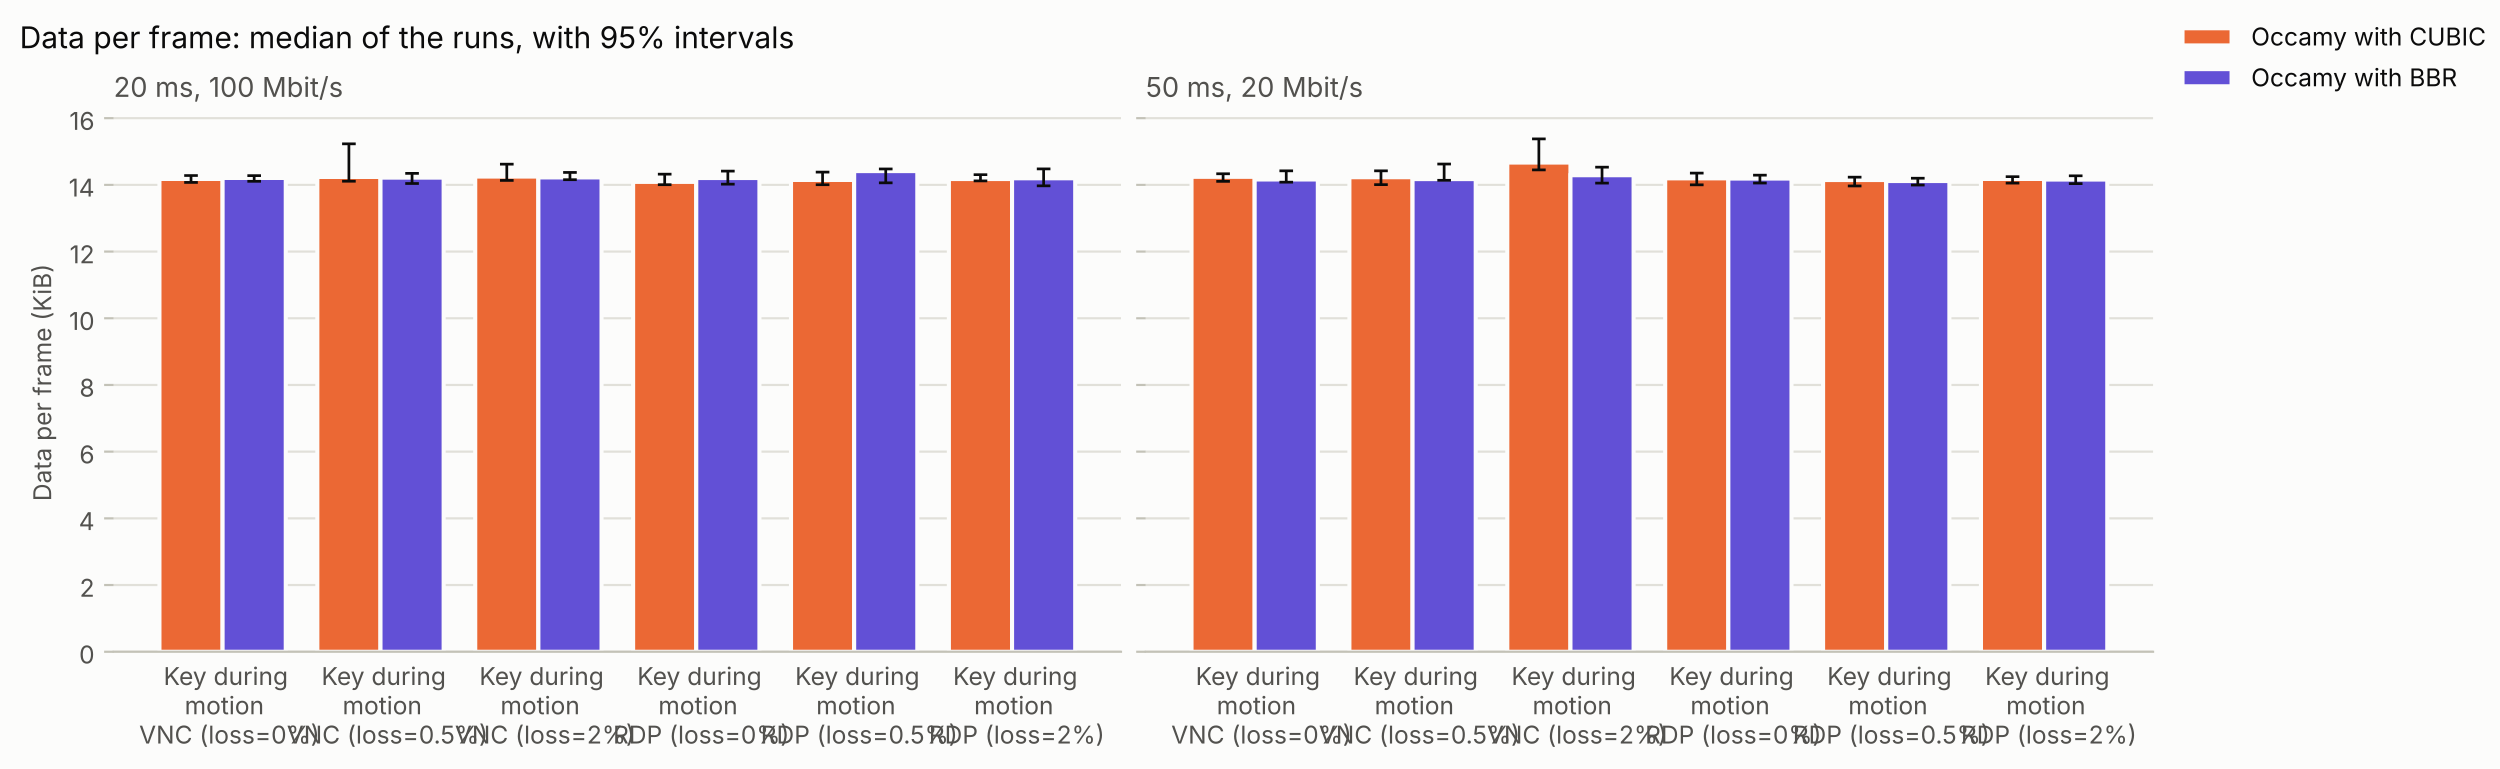
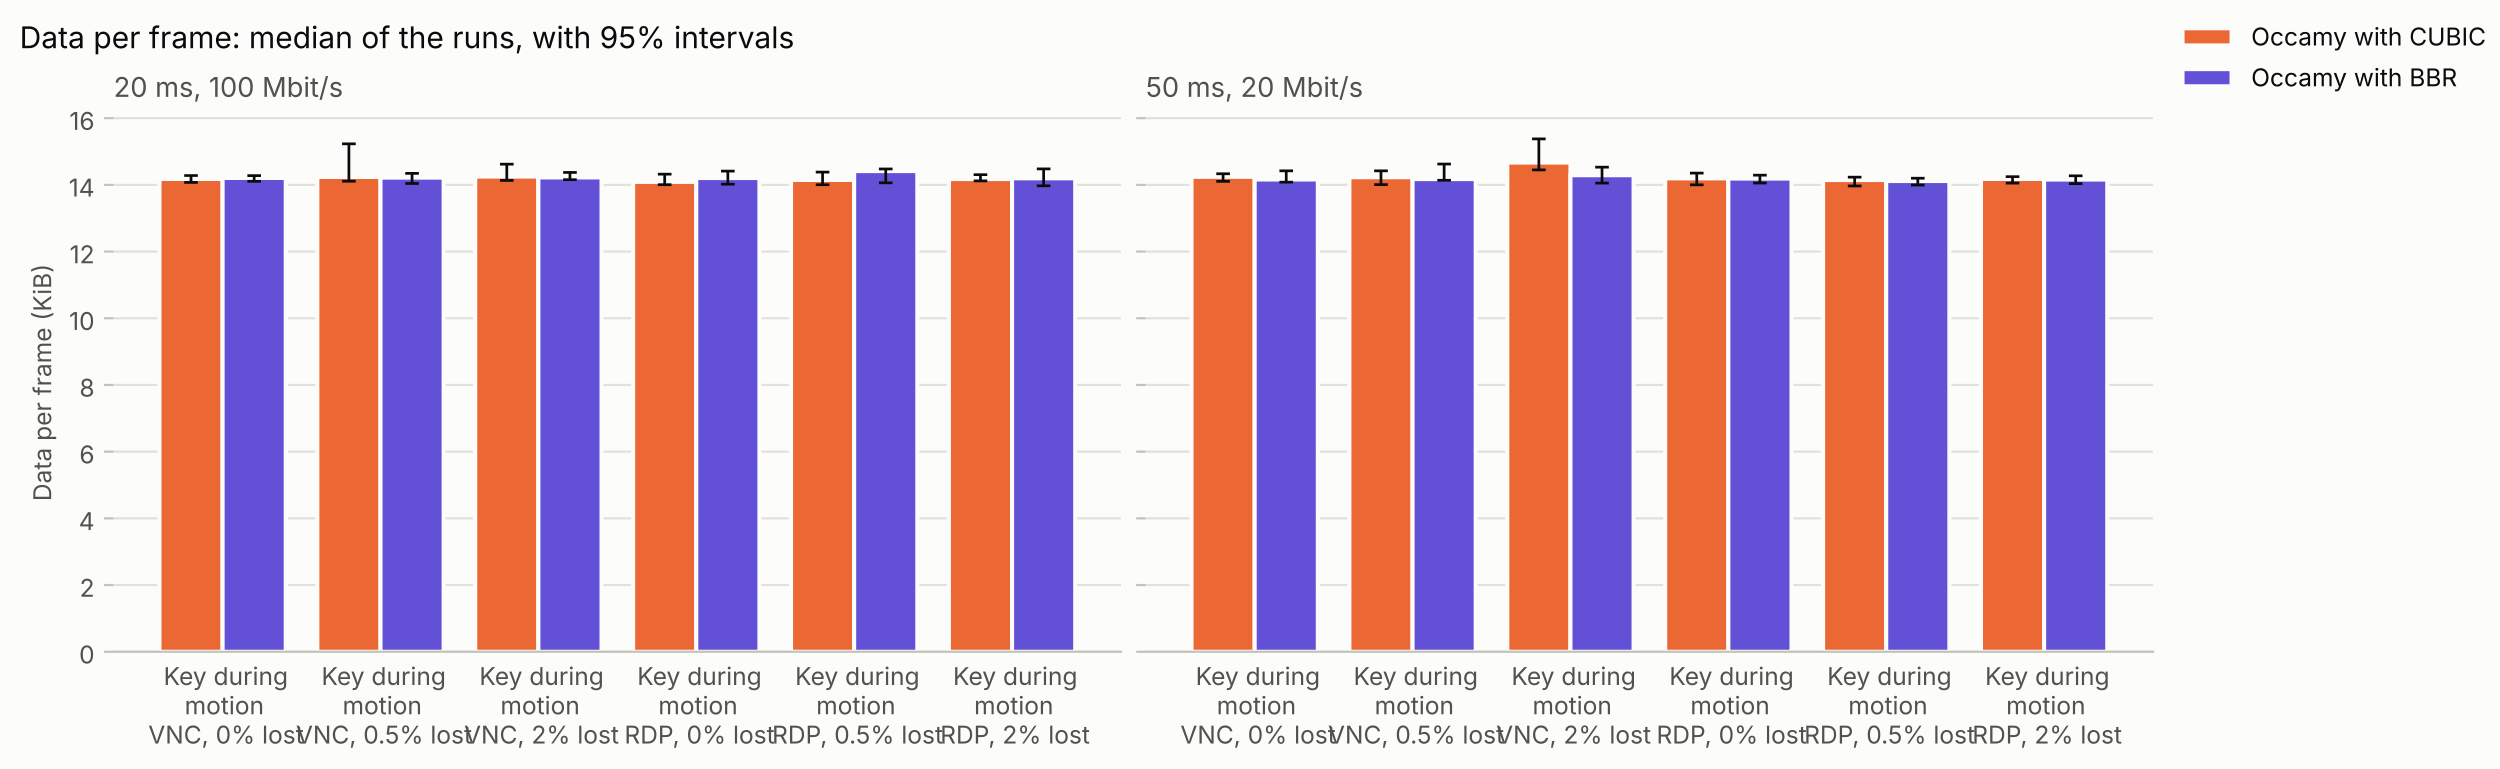
<svg xmlns="http://www.w3.org/2000/svg" xmlns:xlink="http://www.w3.org/1999/xlink" width="917.1pt" height="282pt" viewBox="0 0 917.1 282" version="1.1">
  <defs>
    <style type="text/css">*{stroke-linejoin: round; stroke-linecap: butt}</style>
  </defs>
  <g id="figure_1">
    <g id="patch_1">
      <path d="M 0 282  L 917.1 282  L 917.1 0  L 0 0  z " style="fill: #fcfcfb" />
    </g>
    <g id="axes_1">
      <g id="patch_2">
        <path d="M 41.692 239.089  L 411.225 239.089  L 411.225 41.535  L 41.692 41.535  z " style="fill: #fcfcfb" />
      </g>
      <g id="matplotlib.axis_1">
        <g id="xtick_1">
          <g id="line2d_1" />
          <g id="text_1">
            <text style="font-size: 9px; font-family: 'Inter', 'Helvetica Neue', 'Arial', 'DejaVu Sans', sans-serif; fill: #52514e" transform="translate(59.98553 251.2825)">Key during</text>
            <text style="font-size: 9px; font-family: 'Inter', 'Helvetica Neue', 'Arial', 'DejaVu Sans', sans-serif; fill: #52514e" transform="translate(67.73396 262.0195)">motion</text>
-             <text style="font-size: 9px; font-family: 'Inter', 'Helvetica Neue', 'Arial', 'DejaVu Sans', sans-serif; fill: #52514e" transform="translate(51.04318 272.7565)">VNC (loss=0%)</text>
+             <text style="font-size: 9px; font-family: 'Inter', 'Helvetica Neue', 'Arial', 'DejaVu Sans', sans-serif; fill: #52514e" transform="translate(54.40553 272.7565)">VNC, 0% lost</text>
          </g>
        </g>
        <g id="xtick_2">
          <g id="line2d_2" />
          <g id="text_2">
            <text style="font-size: 9px; font-family: 'Inter', 'Helvetica Neue', 'Arial', 'DejaVu Sans', sans-serif; fill: #52514e" transform="translate(117.906 251.2825)">Key during</text>
            <text style="font-size: 9px; font-family: 'Inter', 'Helvetica Neue', 'Arial', 'DejaVu Sans', sans-serif; fill: #52514e" transform="translate(125.6544 262.0195)">motion</text>
-             <text style="font-size: 9px; font-family: 'Inter', 'Helvetica Neue', 'Arial', 'DejaVu Sans', sans-serif; fill: #52514e" transform="translate(105.2111 272.7565)">VNC (loss=0.5%)</text>
+             <text style="font-size: 9px; font-family: 'Inter', 'Helvetica Neue', 'Arial', 'DejaVu Sans', sans-serif; fill: #52514e" transform="translate(108.5734 272.7565)">VNC, 0.5% lost</text>
          </g>
        </g>
        <g id="xtick_3">
          <g id="line2d_3" />
          <g id="text_3">
            <text style="font-size: 9px; font-family: 'Inter', 'Helvetica Neue', 'Arial', 'DejaVu Sans', sans-serif; fill: #52514e" transform="translate(175.8265 251.2825)">Key during</text>
            <text style="font-size: 9px; font-family: 'Inter', 'Helvetica Neue', 'Arial', 'DejaVu Sans', sans-serif; fill: #52514e" transform="translate(183.5749 262.0195)">motion</text>
-             <text style="font-size: 9px; font-family: 'Inter', 'Helvetica Neue', 'Arial', 'DejaVu Sans', sans-serif; fill: #52514e" transform="translate(166.8841 272.7565)">VNC (loss=2%)</text>
+             <text style="font-size: 9px; font-family: 'Inter', 'Helvetica Neue', 'Arial', 'DejaVu Sans', sans-serif; fill: #52514e" transform="translate(170.2465 272.7565)">VNC, 2% lost</text>
          </g>
        </g>
        <g id="xtick_4">
          <g id="line2d_4" />
          <g id="text_4">
            <text style="font-size: 9px; font-family: 'Inter', 'Helvetica Neue', 'Arial', 'DejaVu Sans', sans-serif; fill: #52514e" transform="translate(233.747 251.2825)">Key during</text>
            <text style="font-size: 9px; font-family: 'Inter', 'Helvetica Neue', 'Arial', 'DejaVu Sans', sans-serif; fill: #52514e" transform="translate(241.4954 262.0195)">motion</text>
-             <text style="font-size: 9px; font-family: 'Inter', 'Helvetica Neue', 'Arial', 'DejaVu Sans', sans-serif; fill: #52514e" transform="translate(224.8855 272.7565)">RDP (loss=0%)</text>
+             <text style="font-size: 9px; font-family: 'Inter', 'Helvetica Neue', 'Arial', 'DejaVu Sans', sans-serif; fill: #52514e" transform="translate(229.0536 272.7565)">RDP, 0% lost</text>
          </g>
        </g>
        <g id="xtick_5">
          <g id="line2d_5" />
          <g id="text_5">
            <text style="font-size: 9px; font-family: 'Inter', 'Helvetica Neue', 'Arial', 'DejaVu Sans', sans-serif; fill: #52514e" transform="translate(291.6674 251.2825)">Key during</text>
            <text style="font-size: 9px; font-family: 'Inter', 'Helvetica Neue', 'Arial', 'DejaVu Sans', sans-serif; fill: #52514e" transform="translate(299.4159 262.0195)">motion</text>
-             <text style="font-size: 9px; font-family: 'Inter', 'Helvetica Neue', 'Arial', 'DejaVu Sans', sans-serif; fill: #52514e" transform="translate(279.0534 272.7565)">RDP (loss=0.5%)</text>
+             <text style="font-size: 9px; font-family: 'Inter', 'Helvetica Neue', 'Arial', 'DejaVu Sans', sans-serif; fill: #52514e" transform="translate(283.2215 272.7565)">RDP, 0.5% lost</text>
          </g>
        </g>
        <g id="xtick_6">
          <g id="line2d_6" />
          <g id="text_6">
            <text style="font-size: 9px; font-family: 'Inter', 'Helvetica Neue', 'Arial', 'DejaVu Sans', sans-serif; fill: #52514e" transform="translate(349.5879 251.2825)">Key during</text>
            <text style="font-size: 9px; font-family: 'Inter', 'Helvetica Neue', 'Arial', 'DejaVu Sans', sans-serif; fill: #52514e" transform="translate(357.3364 262.0195)">motion</text>
-             <text style="font-size: 9px; font-family: 'Inter', 'Helvetica Neue', 'Arial', 'DejaVu Sans', sans-serif; fill: #52514e" transform="translate(340.7264 272.7565)">RDP (loss=2%)</text>
+             <text style="font-size: 9px; font-family: 'Inter', 'Helvetica Neue', 'Arial', 'DejaVu Sans', sans-serif; fill: #52514e" transform="translate(344.8946 272.7565)">RDP, 2% lost</text>
          </g>
        </g>
      </g>
      <g id="matplotlib.axis_2">
        <g id="ytick_1">
          <g id="line2d_7">
            <path d="M 41.692 239.089  L 411.225 239.089  " clip-path="url(#pdf60229b6b)" style="fill: none; stroke: #e1e0d9; stroke-width: 0.8; stroke-linecap: square" />
          </g>
          <g id="line2d_8">
            <defs>
              <path id="m2011673c38" d="M 0 0  L -3.5 0  " style="stroke: #c3c2b7; stroke-width: 0.8" />
            </defs>
            <g>
              <use xlink:href="#m2011673c38" x="41.692" y="239.089" style="fill: #c3c2b7; stroke: #c3c2b7; stroke-width: 0.8" />
            </g>
          </g>
          <g id="text_7">
            <text style="font-size: 9px; font-family: 'Inter', 'Helvetica Neue', 'Arial', 'DejaVu Sans', sans-serif; text-anchor: end; fill: #52514e" x="34.692" y="243.373" transform="rotate(-0 34.69212 243.3725)">0</text>
          </g>
        </g>
        <g id="ytick_2">
          <g id="line2d_9">
            <path d="M 41.692 214.621  L 411.225 214.621  " clip-path="url(#pdf60229b6b)" style="fill: none; stroke: #e1e0d9; stroke-width: 0.8; stroke-linecap: square" />
          </g>
          <g id="line2d_10">
            <g>
              <use xlink:href="#m2011673c38" x="41.692" y="214.621" style="fill: #c3c2b7; stroke: #c3c2b7; stroke-width: 0.8" />
            </g>
          </g>
          <g id="text_8">
            <text style="font-size: 9px; font-family: 'Inter', 'Helvetica Neue', 'Arial', 'DejaVu Sans', sans-serif; text-anchor: end; fill: #52514e" x="34.692" y="218.905" transform="rotate(-0 34.69212 218.9049)">2</text>
          </g>
        </g>
        <g id="ytick_3">
          <g id="line2d_11">
            <path d="M 41.692 190.153  L 411.225 190.153  " clip-path="url(#pdf60229b6b)" style="fill: none; stroke: #e1e0d9; stroke-width: 0.8; stroke-linecap: square" />
          </g>
          <g id="line2d_12">
            <g>
              <use xlink:href="#m2011673c38" x="41.692" y="190.153" style="fill: #c3c2b7; stroke: #c3c2b7; stroke-width: 0.8" />
            </g>
          </g>
          <g id="text_9">
            <text style="font-size: 9px; font-family: 'Inter', 'Helvetica Neue', 'Arial', 'DejaVu Sans', sans-serif; text-anchor: end; fill: #52514e" x="34.692" y="194.437" transform="rotate(-0 34.69212 194.4372)">4</text>
          </g>
        </g>
        <g id="ytick_4">
          <g id="line2d_13">
            <path d="M 41.692 165.686  L 411.225 165.686  " clip-path="url(#pdf60229b6b)" style="fill: none; stroke: #e1e0d9; stroke-width: 0.8; stroke-linecap: square" />
          </g>
          <g id="line2d_14">
            <g>
              <use xlink:href="#m2011673c38" x="41.692" y="165.686" style="fill: #c3c2b7; stroke: #c3c2b7; stroke-width: 0.8" />
            </g>
          </g>
          <g id="text_10">
            <text style="font-size: 9px; font-family: 'Inter', 'Helvetica Neue', 'Arial', 'DejaVu Sans', sans-serif; text-anchor: end; fill: #52514e" x="34.692" y="169.97" transform="rotate(-0 34.69212 169.9695)">6</text>
          </g>
        </g>
        <g id="ytick_5">
          <g id="line2d_15">
            <path d="M 41.692 141.218  L 411.225 141.218  " clip-path="url(#pdf60229b6b)" style="fill: none; stroke: #e1e0d9; stroke-width: 0.8; stroke-linecap: square" />
          </g>
          <g id="line2d_16">
            <g>
              <use xlink:href="#m2011673c38" x="41.692" y="141.218" style="fill: #c3c2b7; stroke: #c3c2b7; stroke-width: 0.8" />
            </g>
          </g>
          <g id="text_11">
            <text style="font-size: 9px; font-family: 'Inter', 'Helvetica Neue', 'Arial', 'DejaVu Sans', sans-serif; text-anchor: end; fill: #52514e" x="34.692" y="145.502" transform="rotate(-0 34.69212 145.5018)">8</text>
          </g>
        </g>
        <g id="ytick_6">
          <g id="line2d_17">
            <path d="M 41.692 116.75  L 411.225 116.75  " clip-path="url(#pdf60229b6b)" style="fill: none; stroke: #e1e0d9; stroke-width: 0.8; stroke-linecap: square" />
          </g>
          <g id="line2d_18">
            <g>
              <use xlink:href="#m2011673c38" x="41.692" y="116.75" style="fill: #c3c2b7; stroke: #c3c2b7; stroke-width: 0.8" />
            </g>
          </g>
          <g id="text_12">
            <text style="font-size: 9px; font-family: 'Inter', 'Helvetica Neue', 'Arial', 'DejaVu Sans', sans-serif; text-anchor: end; fill: #52514e" x="34.692" y="121.034" transform="rotate(-0 34.69212 121.0342)">10</text>
          </g>
        </g>
        <g id="ytick_7">
          <g id="line2d_19">
            <path d="M 41.692 92.282  L 411.225 92.282  " clip-path="url(#pdf60229b6b)" style="fill: none; stroke: #e1e0d9; stroke-width: 0.8; stroke-linecap: square" />
          </g>
          <g id="line2d_20">
            <g>
              <use xlink:href="#m2011673c38" x="41.692" y="92.282" style="fill: #c3c2b7; stroke: #c3c2b7; stroke-width: 0.8" />
            </g>
          </g>
          <g id="text_13">
            <text style="font-size: 9px; font-family: 'Inter', 'Helvetica Neue', 'Arial', 'DejaVu Sans', sans-serif; text-anchor: end; fill: #52514e" x="34.692" y="96.566" transform="rotate(-0 34.69212 96.5665)">12</text>
          </g>
        </g>
        <g id="ytick_8">
          <g id="line2d_21">
            <path d="M 41.692 67.815  L 411.225 67.815  " clip-path="url(#pdf60229b6b)" style="fill: none; stroke: #e1e0d9; stroke-width: 0.8; stroke-linecap: square" />
          </g>
          <g id="line2d_22">
            <g>
              <use xlink:href="#m2011673c38" x="41.692" y="67.815" style="fill: #c3c2b7; stroke: #c3c2b7; stroke-width: 0.8" />
            </g>
          </g>
          <g id="text_14">
            <text style="font-size: 9px; font-family: 'Inter', 'Helvetica Neue', 'Arial', 'DejaVu Sans', sans-serif; text-anchor: end; fill: #52514e" x="34.692" y="72.099" transform="rotate(-0 34.69212 72.09883)">14</text>
          </g>
        </g>
        <g id="ytick_9">
          <g id="line2d_23">
            <path d="M 41.692 43.347  L 411.225 43.347  " clip-path="url(#pdf60229b6b)" style="fill: none; stroke: #e1e0d9; stroke-width: 0.8; stroke-linecap: square" />
          </g>
          <g id="line2d_24">
            <g>
              <use xlink:href="#m2011673c38" x="41.692" y="43.347" style="fill: #c3c2b7; stroke: #c3c2b7; stroke-width: 0.8" />
            </g>
          </g>
          <g id="text_15">
            <text style="font-size: 9px; font-family: 'Inter', 'Helvetica Neue', 'Arial', 'DejaVu Sans', sans-serif; text-anchor: end; fill: #52514e" x="34.692" y="47.631" transform="rotate(-0 34.69212 47.63116)">16</text>
          </g>
        </g>
        <g id="text_16">
          <text style="font-size: 9px; font-family: 'Inter', 'Helvetica Neue', 'Arial', 'DejaVu Sans', sans-serif; text-anchor: middle; fill: #52514e" x="18.768" y="140.312" transform="rotate(-90 18.76824 140.312)">Data per frame (KiB)</text>
        </g>
      </g>
      <g id="patch_3">
        <path d="M 58.489 239.089  L 81.657 239.089  L 81.657 65.649  L 58.489 65.649  z " clip-path="url(#pdf60229b6b)" style="fill: #eb6834; stroke: #fcfcfb; stroke-width: 1.5; stroke-linejoin: miter" />
      </g>
      <g id="patch_4">
        <path d="M 116.41 239.089  L 139.578 239.089  L 139.578 64.907  L 116.41 64.907  z " clip-path="url(#pdf60229b6b)" style="fill: #eb6834; stroke: #fcfcfb; stroke-width: 1.5; stroke-linejoin: miter" />
      </g>
      <g id="patch_5">
        <path d="M 174.33 239.089  L 197.498 239.089  L 197.498 64.761  L 174.33 64.761  z " clip-path="url(#pdf60229b6b)" style="fill: #eb6834; stroke: #fcfcfb; stroke-width: 1.5; stroke-linejoin: miter" />
      </g>
      <g id="patch_6">
        <path d="M 232.25 239.089  L 255.419 239.089  L 255.419 66.72  L 232.25 66.72  z " clip-path="url(#pdf60229b6b)" style="fill: #eb6834; stroke: #fcfcfb; stroke-width: 1.5; stroke-linejoin: miter" />
      </g>
      <g id="patch_7">
        <path d="M 290.171 239.089  L 313.339 239.089  L 313.339 66.021  L 290.171 66.021  z " clip-path="url(#pdf60229b6b)" style="fill: #eb6834; stroke: #fcfcfb; stroke-width: 1.5; stroke-linejoin: miter" />
      </g>
      <g id="patch_8">
        <path d="M 348.091 239.089  L 371.26 239.089  L 371.26 65.666  L 348.091 65.666  z " clip-path="url(#pdf60229b6b)" style="fill: #eb6834; stroke: #fcfcfb; stroke-width: 1.5; stroke-linejoin: miter" />
      </g>
      <g id="patch_9">
        <path d="M 81.657 239.089  L 104.825 239.089  L 104.825 65.27  L 81.657 65.27  z " clip-path="url(#pdf60229b6b)" style="fill: #6250d6; stroke: #fcfcfb; stroke-width: 1.5; stroke-linejoin: miter" />
      </g>
      <g id="patch_10">
        <path d="M 139.578 239.089  L 162.746 239.089  L 162.746 65.153  L 139.578 65.153  z " clip-path="url(#pdf60229b6b)" style="fill: #6250d6; stroke: #fcfcfb; stroke-width: 1.5; stroke-linejoin: miter" />
      </g>
      <g id="patch_11">
        <path d="M 197.498 239.089  L 220.666 239.089  L 220.666 65.088  L 197.498 65.088  z " clip-path="url(#pdf60229b6b)" style="fill: #6250d6; stroke: #fcfcfb; stroke-width: 1.5; stroke-linejoin: miter" />
      </g>
      <g id="patch_12">
        <path d="M 255.419 239.089  L 278.587 239.089  L 278.587 65.309  L 255.419 65.309  z " clip-path="url(#pdf60229b6b)" style="fill: #6250d6; stroke: #fcfcfb; stroke-width: 1.5; stroke-linejoin: miter" />
      </g>
      <g id="patch_13">
        <path d="M 313.339 239.089  L 336.507 239.089  L 336.507 62.764  L 313.339 62.764  z " clip-path="url(#pdf60229b6b)" style="fill: #6250d6; stroke: #fcfcfb; stroke-width: 1.5; stroke-linejoin: miter" />
      </g>
      <g id="patch_14">
        <path d="M 371.26 239.089  L 394.428 239.089  L 394.428 65.41  L 371.26 65.41  z " clip-path="url(#pdf60229b6b)" style="fill: #6250d6; stroke: #fcfcfb; stroke-width: 1.5; stroke-linejoin: miter" />
      </g>
      <g id="LineCollection_1">
        <path d="M 70.073 66.933  L 70.073 64.393  " clip-path="url(#pdf60229b6b)" style="fill: none; stroke: #0b0b0b" />
        <path d="M 127.994 66.486  L 127.994 52.756  " clip-path="url(#pdf60229b6b)" style="fill: none; stroke: #0b0b0b" />
        <path d="M 185.914 66.186  L 185.914 60.218  " clip-path="url(#pdf60229b6b)" style="fill: none; stroke: #0b0b0b" />
        <path d="M 243.835 67.757  L 243.835 63.898  " clip-path="url(#pdf60229b6b)" style="fill: none; stroke: #0b0b0b" />
        <path d="M 301.755 67.766  L 301.755 63.123  " clip-path="url(#pdf60229b6b)" style="fill: none; stroke: #0b0b0b" />
        <path d="M 359.676 66.355  L 359.676 64.074  " clip-path="url(#pdf60229b6b)" style="fill: none; stroke: #0b0b0b" />
      </g>
      <g id="line2d_25">
        <defs>
          <path id="m26b98d7af4" d="M 2.5 0  L -2.5 -0  " style="stroke: #0b0b0b" />
        </defs>
        <g clip-path="url(#pdf60229b6b)">
          <use xlink:href="#m26b98d7af4" x="70.073" y="66.933" style="fill: #1f77b4; stroke: #0b0b0b" />
          <use xlink:href="#m26b98d7af4" x="127.994" y="66.486" style="fill: #1f77b4; stroke: #0b0b0b" />
          <use xlink:href="#m26b98d7af4" x="185.914" y="66.186" style="fill: #1f77b4; stroke: #0b0b0b" />
          <use xlink:href="#m26b98d7af4" x="243.835" y="67.757" style="fill: #1f77b4; stroke: #0b0b0b" />
          <use xlink:href="#m26b98d7af4" x="301.755" y="67.766" style="fill: #1f77b4; stroke: #0b0b0b" />
          <use xlink:href="#m26b98d7af4" x="359.676" y="66.355" style="fill: #1f77b4; stroke: #0b0b0b" />
        </g>
      </g>
      <g id="line2d_26">
        <g clip-path="url(#pdf60229b6b)">
          <use xlink:href="#m26b98d7af4" x="70.073" y="64.393" style="fill: #1f77b4; stroke: #0b0b0b" />
          <use xlink:href="#m26b98d7af4" x="127.994" y="52.756" style="fill: #1f77b4; stroke: #0b0b0b" />
          <use xlink:href="#m26b98d7af4" x="185.914" y="60.218" style="fill: #1f77b4; stroke: #0b0b0b" />
          <use xlink:href="#m26b98d7af4" x="243.835" y="63.898" style="fill: #1f77b4; stroke: #0b0b0b" />
          <use xlink:href="#m26b98d7af4" x="301.755" y="63.123" style="fill: #1f77b4; stroke: #0b0b0b" />
          <use xlink:href="#m26b98d7af4" x="359.676" y="64.074" style="fill: #1f77b4; stroke: #0b0b0b" />
        </g>
      </g>
      <g id="LineCollection_2">
        <path d="M 93.241 66.507  L 93.241 64.424  " clip-path="url(#pdf60229b6b)" style="fill: none; stroke: #0b0b0b" />
        <path d="M 151.162 67.305  L 151.162 63.593  " clip-path="url(#pdf60229b6b)" style="fill: none; stroke: #0b0b0b" />
        <path d="M 209.082 65.923  L 209.082 63.245  " clip-path="url(#pdf60229b6b)" style="fill: none; stroke: #0b0b0b" />
        <path d="M 267.003 67.57  L 267.003 62.761  " clip-path="url(#pdf60229b6b)" style="fill: none; stroke: #0b0b0b" />
        <path d="M 324.923 67.062  L 324.923 61.989  " clip-path="url(#pdf60229b6b)" style="fill: none; stroke: #0b0b0b" />
        <path d="M 382.844 68.166  L 382.844 61.969  " clip-path="url(#pdf60229b6b)" style="fill: none; stroke: #0b0b0b" />
      </g>
      <g id="line2d_27">
        <g clip-path="url(#pdf60229b6b)">
          <use xlink:href="#m26b98d7af4" x="93.241" y="66.507" style="fill: #1f77b4; stroke: #0b0b0b" />
          <use xlink:href="#m26b98d7af4" x="151.162" y="67.305" style="fill: #1f77b4; stroke: #0b0b0b" />
          <use xlink:href="#m26b98d7af4" x="209.082" y="65.923" style="fill: #1f77b4; stroke: #0b0b0b" />
          <use xlink:href="#m26b98d7af4" x="267.003" y="67.57" style="fill: #1f77b4; stroke: #0b0b0b" />
          <use xlink:href="#m26b98d7af4" x="324.923" y="67.062" style="fill: #1f77b4; stroke: #0b0b0b" />
          <use xlink:href="#m26b98d7af4" x="382.844" y="68.166" style="fill: #1f77b4; stroke: #0b0b0b" />
        </g>
      </g>
      <g id="line2d_28">
        <g clip-path="url(#pdf60229b6b)">
          <use xlink:href="#m26b98d7af4" x="93.241" y="64.424" style="fill: #1f77b4; stroke: #0b0b0b" />
          <use xlink:href="#m26b98d7af4" x="151.162" y="63.593" style="fill: #1f77b4; stroke: #0b0b0b" />
          <use xlink:href="#m26b98d7af4" x="209.082" y="63.245" style="fill: #1f77b4; stroke: #0b0b0b" />
          <use xlink:href="#m26b98d7af4" x="267.003" y="62.761" style="fill: #1f77b4; stroke: #0b0b0b" />
          <use xlink:href="#m26b98d7af4" x="324.923" y="61.989" style="fill: #1f77b4; stroke: #0b0b0b" />
          <use xlink:href="#m26b98d7af4" x="382.844" y="61.969" style="fill: #1f77b4; stroke: #0b0b0b" />
        </g>
      </g>
      <g id="patch_15">
        <path d="M 41.692 239.089  L 411.225 239.089  " style="fill: none; stroke: #c3c2b7; stroke-width: 0.8; stroke-linejoin: miter; stroke-linecap: square" />
      </g>
      <g id="text_17">
        <text style="font-size: 10px; font-family: 'Inter', 'Helvetica Neue', 'Arial', 'DejaVu Sans', sans-serif; text-anchor: start; fill: #52514e" x="41.692" y="35.535" transform="rotate(-0 41.69212 35.53548)">20 ms, 100 Mbit/s</text>
      </g>
    </g>
    <g id="axes_2">
      <g id="patch_16">
        <path d="M 420.297 239.089  L 789.829 239.089  L 789.829 41.535  L 420.297 41.535  z " style="fill: #fcfcfb" />
      </g>
      <g id="matplotlib.axis_3">
        <g id="xtick_7">
          <g id="line2d_29" />
          <g id="text_18">
            <text style="font-size: 9px; font-family: 'Inter', 'Helvetica Neue', 'Arial', 'DejaVu Sans', sans-serif; fill: #52514e" transform="translate(438.5902 251.2825)">Key during</text>
            <text style="font-size: 9px; font-family: 'Inter', 'Helvetica Neue', 'Arial', 'DejaVu Sans', sans-serif; fill: #52514e" transform="translate(446.3386 262.0195)">motion</text>
-             <text style="font-size: 9px; font-family: 'Inter', 'Helvetica Neue', 'Arial', 'DejaVu Sans', sans-serif; fill: #52514e" transform="translate(429.6478 272.7565)">VNC (loss=0%)</text>
+             <text style="font-size: 9px; font-family: 'Inter', 'Helvetica Neue', 'Arial', 'DejaVu Sans', sans-serif; fill: #52514e" transform="translate(433.0102 272.7565)">VNC, 0% lost</text>
          </g>
        </g>
        <g id="xtick_8">
          <g id="line2d_30" />
          <g id="text_19">
            <text style="font-size: 9px; font-family: 'Inter', 'Helvetica Neue', 'Arial', 'DejaVu Sans', sans-serif; fill: #52514e" transform="translate(496.5107 251.2825)">Key during</text>
            <text style="font-size: 9px; font-family: 'Inter', 'Helvetica Neue', 'Arial', 'DejaVu Sans', sans-serif; fill: #52514e" transform="translate(504.2591 262.0195)">motion</text>
-             <text style="font-size: 9px; font-family: 'Inter', 'Helvetica Neue', 'Arial', 'DejaVu Sans', sans-serif; fill: #52514e" transform="translate(483.8157 272.7565)">VNC (loss=0.5%)</text>
+             <text style="font-size: 9px; font-family: 'Inter', 'Helvetica Neue', 'Arial', 'DejaVu Sans', sans-serif; fill: #52514e" transform="translate(487.1781 272.7565)">VNC, 0.5% lost</text>
          </g>
        </g>
        <g id="xtick_9">
          <g id="line2d_31" />
          <g id="text_20">
            <text style="font-size: 9px; font-family: 'Inter', 'Helvetica Neue', 'Arial', 'DejaVu Sans', sans-serif; fill: #52514e" transform="translate(554.4311 251.2825)">Key during</text>
            <text style="font-size: 9px; font-family: 'Inter', 'Helvetica Neue', 'Arial', 'DejaVu Sans', sans-serif; fill: #52514e" transform="translate(562.1796 262.0195)">motion</text>
-             <text style="font-size: 9px; font-family: 'Inter', 'Helvetica Neue', 'Arial', 'DejaVu Sans', sans-serif; fill: #52514e" transform="translate(545.4888 272.7565)">VNC (loss=2%)</text>
+             <text style="font-size: 9px; font-family: 'Inter', 'Helvetica Neue', 'Arial', 'DejaVu Sans', sans-serif; fill: #52514e" transform="translate(548.8511 272.7565)">VNC, 2% lost</text>
          </g>
        </g>
        <g id="xtick_10">
          <g id="line2d_32" />
          <g id="text_21">
            <text style="font-size: 9px; font-family: 'Inter', 'Helvetica Neue', 'Arial', 'DejaVu Sans', sans-serif; fill: #52514e" transform="translate(612.3516 251.2825)">Key during</text>
            <text style="font-size: 9px; font-family: 'Inter', 'Helvetica Neue', 'Arial', 'DejaVu Sans', sans-serif; fill: #52514e" transform="translate(620.1001 262.0195)">motion</text>
-             <text style="font-size: 9px; font-family: 'Inter', 'Helvetica Neue', 'Arial', 'DejaVu Sans', sans-serif; fill: #52514e" transform="translate(603.4901 272.7565)">RDP (loss=0%)</text>
+             <text style="font-size: 9px; font-family: 'Inter', 'Helvetica Neue', 'Arial', 'DejaVu Sans', sans-serif; fill: #52514e" transform="translate(607.6583 272.7565)">RDP, 0% lost</text>
          </g>
        </g>
        <g id="xtick_11">
          <g id="line2d_33" />
          <g id="text_22">
            <text style="font-size: 9px; font-family: 'Inter', 'Helvetica Neue', 'Arial', 'DejaVu Sans', sans-serif; fill: #52514e" transform="translate(670.2721 251.2825)">Key during</text>
            <text style="font-size: 9px; font-family: 'Inter', 'Helvetica Neue', 'Arial', 'DejaVu Sans', sans-serif; fill: #52514e" transform="translate(678.0205 262.0195)">motion</text>
-             <text style="font-size: 9px; font-family: 'Inter', 'Helvetica Neue', 'Arial', 'DejaVu Sans', sans-serif; fill: #52514e" transform="translate(657.658 272.7565)">RDP (loss=0.5%)</text>
+             <text style="font-size: 9px; font-family: 'Inter', 'Helvetica Neue', 'Arial', 'DejaVu Sans', sans-serif; fill: #52514e" transform="translate(661.8262 272.7565)">RDP, 0.5% lost</text>
          </g>
        </g>
        <g id="xtick_12">
          <g id="line2d_34" />
          <g id="text_23">
            <text style="font-size: 9px; font-family: 'Inter', 'Helvetica Neue', 'Arial', 'DejaVu Sans', sans-serif; fill: #52514e" transform="translate(728.1926 251.2825)">Key during</text>
            <text style="font-size: 9px; font-family: 'Inter', 'Helvetica Neue', 'Arial', 'DejaVu Sans', sans-serif; fill: #52514e" transform="translate(735.941 262.0195)">motion</text>
-             <text style="font-size: 9px; font-family: 'Inter', 'Helvetica Neue', 'Arial', 'DejaVu Sans', sans-serif; fill: #52514e" transform="translate(719.3311 272.7565)">RDP (loss=2%)</text>
+             <text style="font-size: 9px; font-family: 'Inter', 'Helvetica Neue', 'Arial', 'DejaVu Sans', sans-serif; fill: #52514e" transform="translate(723.4992 272.7565)">RDP, 2% lost</text>
          </g>
        </g>
      </g>
      <g id="matplotlib.axis_4">
        <g id="ytick_10">
          <g id="line2d_35">
            <path d="M 420.297 239.089  L 789.829 239.089  " clip-path="url(#p1a8df6dd67)" style="fill: none; stroke: #e1e0d9; stroke-width: 0.8; stroke-linecap: square" />
          </g>
          <g id="line2d_36">
            <g>
              <use xlink:href="#m2011673c38" x="420.297" y="239.089" style="fill: #c3c2b7; stroke: #c3c2b7; stroke-width: 0.8" />
            </g>
          </g>
        </g>
        <g id="ytick_11">
          <g id="line2d_37">
            <path d="M 420.297 214.621  L 789.829 214.621  " clip-path="url(#p1a8df6dd67)" style="fill: none; stroke: #e1e0d9; stroke-width: 0.8; stroke-linecap: square" />
          </g>
          <g id="line2d_38">
            <g>
              <use xlink:href="#m2011673c38" x="420.297" y="214.621" style="fill: #c3c2b7; stroke: #c3c2b7; stroke-width: 0.8" />
            </g>
          </g>
        </g>
        <g id="ytick_12">
          <g id="line2d_39">
            <path d="M 420.297 190.153  L 789.829 190.153  " clip-path="url(#p1a8df6dd67)" style="fill: none; stroke: #e1e0d9; stroke-width: 0.8; stroke-linecap: square" />
          </g>
          <g id="line2d_40">
            <g>
              <use xlink:href="#m2011673c38" x="420.297" y="190.153" style="fill: #c3c2b7; stroke: #c3c2b7; stroke-width: 0.8" />
            </g>
          </g>
        </g>
        <g id="ytick_13">
          <g id="line2d_41">
            <path d="M 420.297 165.686  L 789.829 165.686  " clip-path="url(#p1a8df6dd67)" style="fill: none; stroke: #e1e0d9; stroke-width: 0.8; stroke-linecap: square" />
          </g>
          <g id="line2d_42">
            <g>
              <use xlink:href="#m2011673c38" x="420.297" y="165.686" style="fill: #c3c2b7; stroke: #c3c2b7; stroke-width: 0.8" />
            </g>
          </g>
        </g>
        <g id="ytick_14">
          <g id="line2d_43">
            <path d="M 420.297 141.218  L 789.829 141.218  " clip-path="url(#p1a8df6dd67)" style="fill: none; stroke: #e1e0d9; stroke-width: 0.8; stroke-linecap: square" />
          </g>
          <g id="line2d_44">
            <g>
              <use xlink:href="#m2011673c38" x="420.297" y="141.218" style="fill: #c3c2b7; stroke: #c3c2b7; stroke-width: 0.8" />
            </g>
          </g>
        </g>
        <g id="ytick_15">
          <g id="line2d_45">
            <path d="M 420.297 116.75  L 789.829 116.75  " clip-path="url(#p1a8df6dd67)" style="fill: none; stroke: #e1e0d9; stroke-width: 0.8; stroke-linecap: square" />
          </g>
          <g id="line2d_46">
            <g>
              <use xlink:href="#m2011673c38" x="420.297" y="116.75" style="fill: #c3c2b7; stroke: #c3c2b7; stroke-width: 0.8" />
            </g>
          </g>
        </g>
        <g id="ytick_16">
          <g id="line2d_47">
            <path d="M 420.297 92.282  L 789.829 92.282  " clip-path="url(#p1a8df6dd67)" style="fill: none; stroke: #e1e0d9; stroke-width: 0.8; stroke-linecap: square" />
          </g>
          <g id="line2d_48">
            <g>
              <use xlink:href="#m2011673c38" x="420.297" y="92.282" style="fill: #c3c2b7; stroke: #c3c2b7; stroke-width: 0.8" />
            </g>
          </g>
        </g>
        <g id="ytick_17">
          <g id="line2d_49">
            <path d="M 420.297 67.815  L 789.829 67.815  " clip-path="url(#p1a8df6dd67)" style="fill: none; stroke: #e1e0d9; stroke-width: 0.8; stroke-linecap: square" />
          </g>
          <g id="line2d_50">
            <g>
              <use xlink:href="#m2011673c38" x="420.297" y="67.815" style="fill: #c3c2b7; stroke: #c3c2b7; stroke-width: 0.8" />
            </g>
          </g>
        </g>
        <g id="ytick_18">
          <g id="line2d_51">
            <path d="M 420.297 43.347  L 789.829 43.347  " clip-path="url(#p1a8df6dd67)" style="fill: none; stroke: #e1e0d9; stroke-width: 0.8; stroke-linecap: square" />
          </g>
          <g id="line2d_52">
            <g>
              <use xlink:href="#m2011673c38" x="420.297" y="43.347" style="fill: #c3c2b7; stroke: #c3c2b7; stroke-width: 0.8" />
            </g>
          </g>
        </g>
      </g>
      <g id="patch_17">
        <path d="M 437.094 239.089  L 460.262 239.089  L 460.262 64.875  L 437.094 64.875  z " clip-path="url(#p1a8df6dd67)" style="fill: #eb6834; stroke: #fcfcfb; stroke-width: 1.5; stroke-linejoin: miter" />
      </g>
      <g id="patch_18">
        <path d="M 495.014 239.089  L 518.182 239.089  L 518.182 65.009  L 495.014 65.009  z " clip-path="url(#p1a8df6dd67)" style="fill: #eb6834; stroke: #fcfcfb; stroke-width: 1.5; stroke-linejoin: miter" />
      </g>
      <g id="patch_19">
        <path d="M 552.935 239.089  L 576.103 239.089  L 576.103 59.635  L 552.935 59.635  z " clip-path="url(#p1a8df6dd67)" style="fill: #eb6834; stroke: #fcfcfb; stroke-width: 1.5; stroke-linejoin: miter" />
      </g>
      <g id="patch_20">
        <path d="M 610.855 239.089  L 634.023 239.089  L 634.023 65.435  L 610.855 65.435  z " clip-path="url(#p1a8df6dd67)" style="fill: #eb6834; stroke: #fcfcfb; stroke-width: 1.5; stroke-linejoin: miter" />
      </g>
      <g id="patch_21">
        <path d="M 668.776 239.089  L 691.944 239.089  L 691.944 66.041  L 668.776 66.041  z " clip-path="url(#p1a8df6dd67)" style="fill: #eb6834; stroke: #fcfcfb; stroke-width: 1.5; stroke-linejoin: miter" />
      </g>
      <g id="patch_22">
        <path d="M 726.696 239.089  L 749.864 239.089  L 749.864 65.657  L 726.696 65.657  z " clip-path="url(#p1a8df6dd67)" style="fill: #eb6834; stroke: #fcfcfb; stroke-width: 1.5; stroke-linejoin: miter" />
      </g>
      <g id="patch_23">
        <path d="M 460.262 239.089  L 483.43 239.089  L 483.43 65.854  L 460.262 65.854  z " clip-path="url(#p1a8df6dd67)" style="fill: #6250d6; stroke: #fcfcfb; stroke-width: 1.5; stroke-linejoin: miter" />
      </g>
      <g id="patch_24">
        <path d="M 518.182 239.089  L 541.351 239.089  L 541.351 65.702  L 518.182 65.702  z " clip-path="url(#p1a8df6dd67)" style="fill: #6250d6; stroke: #fcfcfb; stroke-width: 1.5; stroke-linejoin: miter" />
      </g>
      <g id="patch_25">
        <path d="M 576.103 239.089  L 599.271 239.089  L 599.271 64.283  L 576.103 64.283  z " clip-path="url(#p1a8df6dd67)" style="fill: #6250d6; stroke: #fcfcfb; stroke-width: 1.5; stroke-linejoin: miter" />
      </g>
      <g id="patch_26">
        <path d="M 634.023 239.089  L 657.192 239.089  L 657.192 65.505  L 634.023 65.505  z " clip-path="url(#p1a8df6dd67)" style="fill: #6250d6; stroke: #fcfcfb; stroke-width: 1.5; stroke-linejoin: miter" />
      </g>
      <g id="patch_27">
        <path d="M 691.944 239.089  L 715.112 239.089  L 715.112 66.403  L 691.944 66.403  z " clip-path="url(#p1a8df6dd67)" style="fill: #6250d6; stroke: #fcfcfb; stroke-width: 1.5; stroke-linejoin: miter" />
      </g>
      <g id="patch_28">
        <path d="M 749.864 239.089  L 773.032 239.089  L 773.032 65.869  L 749.864 65.869  z " clip-path="url(#p1a8df6dd67)" style="fill: #6250d6; stroke: #fcfcfb; stroke-width: 1.5; stroke-linejoin: miter" />
      </g>
      <g id="LineCollection_3">
        <path d="M 448.678 66.543  L 448.678 63.753  " clip-path="url(#p1a8df6dd67)" style="fill: none; stroke: #0b0b0b" />
        <path d="M 506.598 67.727  L 506.598 62.672  " clip-path="url(#p1a8df6dd67)" style="fill: none; stroke: #0b0b0b" />
        <path d="M 564.519 62.319  L 564.519 50.943  " clip-path="url(#p1a8df6dd67)" style="fill: none; stroke: #0b0b0b" />
        <path d="M 622.439 67.794  L 622.439 63.489  " clip-path="url(#p1a8df6dd67)" style="fill: none; stroke: #0b0b0b" />
        <path d="M 680.36 68.221  L 680.36 64.998  " clip-path="url(#p1a8df6dd67)" style="fill: none; stroke: #0b0b0b" />
        <path d="M 738.28 67.169  L 738.28 64.808  " clip-path="url(#p1a8df6dd67)" style="fill: none; stroke: #0b0b0b" />
      </g>
      <g id="line2d_53">
        <g clip-path="url(#p1a8df6dd67)">
          <use xlink:href="#m26b98d7af4" x="448.678" y="66.543" style="fill: #1f77b4; stroke: #0b0b0b" />
          <use xlink:href="#m26b98d7af4" x="506.598" y="67.727" style="fill: #1f77b4; stroke: #0b0b0b" />
          <use xlink:href="#m26b98d7af4" x="564.519" y="62.319" style="fill: #1f77b4; stroke: #0b0b0b" />
          <use xlink:href="#m26b98d7af4" x="622.439" y="67.794" style="fill: #1f77b4; stroke: #0b0b0b" />
          <use xlink:href="#m26b98d7af4" x="680.36" y="68.221" style="fill: #1f77b4; stroke: #0b0b0b" />
          <use xlink:href="#m26b98d7af4" x="738.28" y="67.169" style="fill: #1f77b4; stroke: #0b0b0b" />
        </g>
      </g>
      <g id="line2d_54">
        <g clip-path="url(#p1a8df6dd67)">
          <use xlink:href="#m26b98d7af4" x="448.678" y="63.753" style="fill: #1f77b4; stroke: #0b0b0b" />
          <use xlink:href="#m26b98d7af4" x="506.598" y="62.672" style="fill: #1f77b4; stroke: #0b0b0b" />
          <use xlink:href="#m26b98d7af4" x="564.519" y="50.943" style="fill: #1f77b4; stroke: #0b0b0b" />
          <use xlink:href="#m26b98d7af4" x="622.439" y="63.489" style="fill: #1f77b4; stroke: #0b0b0b" />
          <use xlink:href="#m26b98d7af4" x="680.36" y="64.998" style="fill: #1f77b4; stroke: #0b0b0b" />
          <use xlink:href="#m26b98d7af4" x="738.28" y="64.808" style="fill: #1f77b4; stroke: #0b0b0b" />
        </g>
      </g>
      <g id="LineCollection_4">
        <path d="M 471.846 66.83  L 471.846 62.658  " clip-path="url(#p1a8df6dd67)" style="fill: none; stroke: #0b0b0b" />
        <path d="M 529.766 66.134  L 529.766 60.179  " clip-path="url(#p1a8df6dd67)" style="fill: none; stroke: #0b0b0b" />
        <path d="M 587.687 67.163  L 587.687 61.326  " clip-path="url(#p1a8df6dd67)" style="fill: none; stroke: #0b0b0b" />
        <path d="M 645.607 67.133  L 645.607 64.265  " clip-path="url(#p1a8df6dd67)" style="fill: none; stroke: #0b0b0b" />
        <path d="M 703.528 67.883  L 703.528 65.386  " clip-path="url(#p1a8df6dd67)" style="fill: none; stroke: #0b0b0b" />
        <path d="M 761.448 67.358  L 761.448 64.49  " clip-path="url(#p1a8df6dd67)" style="fill: none; stroke: #0b0b0b" />
      </g>
      <g id="line2d_55">
        <g clip-path="url(#p1a8df6dd67)">
          <use xlink:href="#m26b98d7af4" x="471.846" y="66.83" style="fill: #1f77b4; stroke: #0b0b0b" />
          <use xlink:href="#m26b98d7af4" x="529.766" y="66.134" style="fill: #1f77b4; stroke: #0b0b0b" />
          <use xlink:href="#m26b98d7af4" x="587.687" y="67.163" style="fill: #1f77b4; stroke: #0b0b0b" />
          <use xlink:href="#m26b98d7af4" x="645.607" y="67.133" style="fill: #1f77b4; stroke: #0b0b0b" />
          <use xlink:href="#m26b98d7af4" x="703.528" y="67.883" style="fill: #1f77b4; stroke: #0b0b0b" />
          <use xlink:href="#m26b98d7af4" x="761.448" y="67.358" style="fill: #1f77b4; stroke: #0b0b0b" />
        </g>
      </g>
      <g id="line2d_56">
        <g clip-path="url(#p1a8df6dd67)">
          <use xlink:href="#m26b98d7af4" x="471.846" y="62.658" style="fill: #1f77b4; stroke: #0b0b0b" />
          <use xlink:href="#m26b98d7af4" x="529.766" y="60.179" style="fill: #1f77b4; stroke: #0b0b0b" />
          <use xlink:href="#m26b98d7af4" x="587.687" y="61.326" style="fill: #1f77b4; stroke: #0b0b0b" />
          <use xlink:href="#m26b98d7af4" x="645.607" y="64.265" style="fill: #1f77b4; stroke: #0b0b0b" />
          <use xlink:href="#m26b98d7af4" x="703.528" y="65.386" style="fill: #1f77b4; stroke: #0b0b0b" />
          <use xlink:href="#m26b98d7af4" x="761.448" y="64.49" style="fill: #1f77b4; stroke: #0b0b0b" />
        </g>
      </g>
      <g id="patch_29">
        <path d="M 420.297 239.089  L 789.829 239.089  " style="fill: none; stroke: #c3c2b7; stroke-width: 0.8; stroke-linejoin: miter; stroke-linecap: square" />
      </g>
      <g id="text_24">
        <text style="font-size: 10px; font-family: 'Inter', 'Helvetica Neue', 'Arial', 'DejaVu Sans', sans-serif; text-anchor: start; fill: #52514e" x="420.297" y="35.535" transform="rotate(-0 420.2968 35.53548)">50 ms, 20 Mbit/s</text>
      </g>
    </g>
    <g id="text_25">
      <text style="font-size: 11px; font-family: 'Inter', 'Helvetica Neue', 'Arial', 'DejaVu Sans', sans-serif; text-anchor: start; fill: #0b0b0b" x="7.2" y="17.672" transform="rotate(-0 7.2 17.672)">Data per frame: median of the runs, with 95% intervals</text>
    </g>
    <g id="legend_1">
      <g id="patch_30">
        <path d="M 800.63 16.668  L 818.63 16.668  L 818.63 10.368  L 800.63 10.368  z " style="fill: #eb6834; stroke: #fcfcfb; stroke-width: 1.5; stroke-linejoin: miter" />
      </g>
      <g id="text_26">
        <text style="font-size: 9px; font-family: 'Inter', 'Helvetica Neue', 'Arial', 'DejaVu Sans', sans-serif; text-anchor: start; fill: #0b0b0b" x="825.83" y="16.668" transform="rotate(-0 825.8302 16.668)">Occamy with CUBIC</text>
      </g>
      <g id="patch_31">
        <path d="M 800.63 31.653  L 818.63 31.653  L 818.63 25.353  L 800.63 25.353  z " style="fill: #6250d6; stroke: #fcfcfb; stroke-width: 1.5; stroke-linejoin: miter" />
      </g>
      <g id="text_27">
        <text style="font-size: 9px; font-family: 'Inter', 'Helvetica Neue', 'Arial', 'DejaVu Sans', sans-serif; text-anchor: start; fill: #0b0b0b" x="825.83" y="31.653" transform="rotate(-0 825.8302 31.653)">Occamy with BBR</text>
      </g>
    </g>
  </g>
  <defs>
    <clipPath id="pdf60229b6b">
      <rect x="41.692" y="41.535" width="369.533" height="197.553" />
    </clipPath>
    <clipPath id="p1a8df6dd67">
      <rect x="420.297" y="41.535" width="369.533" height="197.553" />
    </clipPath>
  </defs>
</svg>
